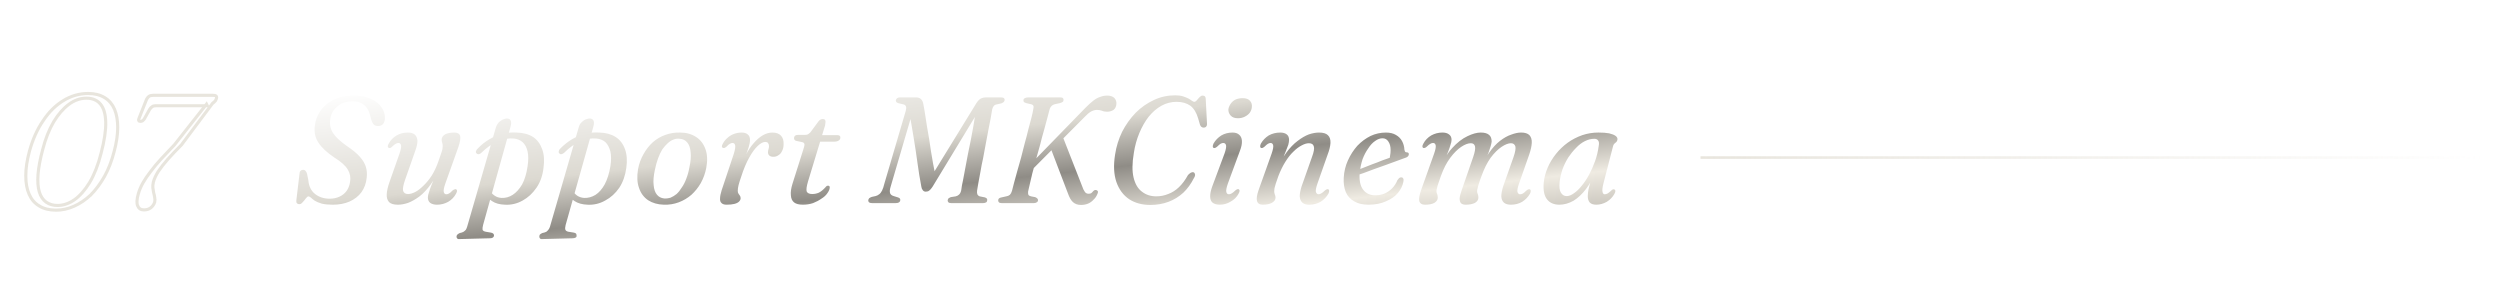
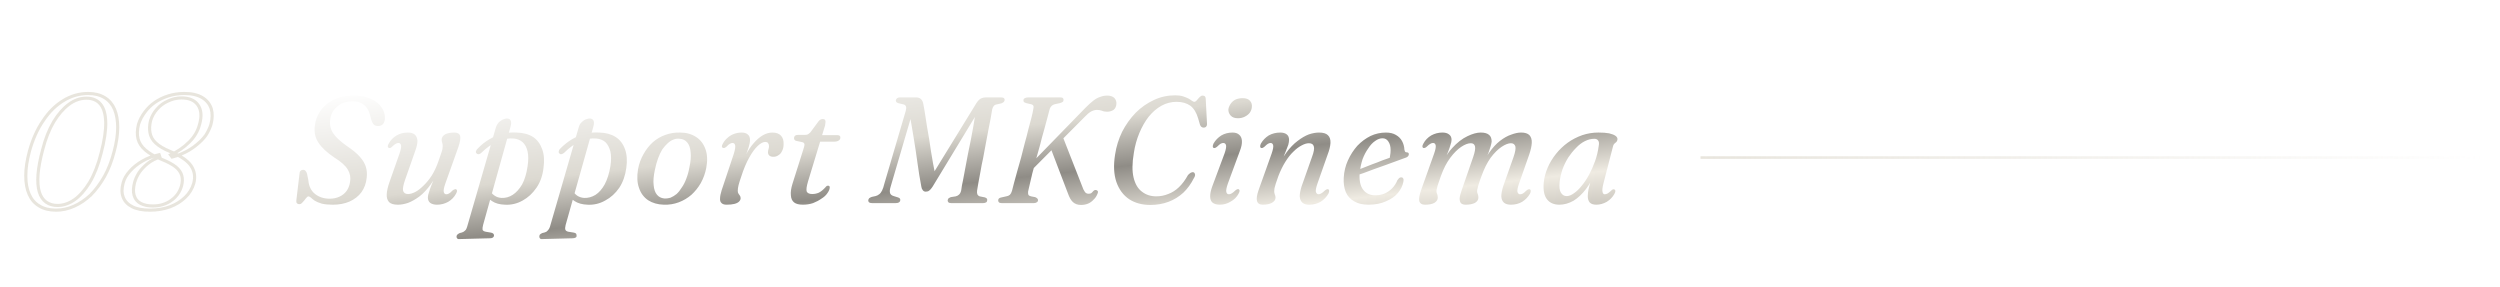
<svg xmlns="http://www.w3.org/2000/svg" viewBox="0 0 960 110" width="960" height="110" role="img" aria-label="Support MKCinema">
  <style>.ln{transform-box:fill-box;transform-origin:left;animation:ln 2.4s cubic-bezier(.2,.7,.2,1) both}@keyframes ln{from{transform:scaleX(0)}to{transform:none}}@media (prefers-reduced-motion: reduce){*{animation:none!important}}</style>
  <defs>
    <linearGradient id="p" x1="0" y1="0" x2="1" y2="1">
      <stop offset="0" stop-color="#ffffff" />
      <stop offset=".38" stop-color="#dcd9d1" />
      <stop offset=".56" stop-color="#8f8c86" />
      <stop offset=".76" stop-color="#efebe2" />
      <stop offset="1" stop-color="#a9a59d" />
    </linearGradient>
    <linearGradient id="l" x1="0" y1="0" x2="1" y2="0">
      <stop offset="0" stop-color="#d9d4c7" stop-opacity=".6" />
      <stop offset="1" stop-color="#d9d4c7" stop-opacity="0" />
    </linearGradient>
  </defs>
-   <path d="M33.9 35.9Q37.6 35.9 40.2 37.5Q42.7 39 44 42Q45.2 44.9 45.2 49Q45.2 53.1 43.8 58.3Q42.4 63.7 40.1 67.8Q37.7 72 34.8 74.9Q31.8 77.7 28.4 79.2Q25.1 80.7 21.5 80.7Q17.7 80.7 15.1 79.1Q12.5 77.6 11.2 74.6Q9.9 71.7 9.9 67.5Q9.9 63.3 11.3 58.1Q13.2 51.2 16.6 46.3Q19.9 41.3 24.4 38.6Q28.8 35.9 33.9 35.9ZM38.8 58.9Q40.7 51.7 40.6 47Q40.5 42.3 38.6 40Q36.7 37.7 33.2 37.7Q29.6 37.7 26.4 40.1Q23.2 42.5 20.6 46.8Q18 51.2 16.4 57.4Q14.9 63 14.6 67Q14.3 71.1 15.1 73.7Q15.9 76.3 17.7 77.6Q19.5 78.9 22.1 78.9Q25.4 78.9 28.6 76.7Q31.7 74.5 34.4 70.1Q37.1 65.6 38.8 58.9ZM79.3 40 79.6 40.6H59.8Q58.9 40.6 58.4 41Q57.9 41.3 57.4 42.1L55.4 45.7Q55.1 46.1 54.7 46.4Q54.4 46.6 53.9 46.6Q53.4 46.6 53.3 46.3Q53.1 46 53.4 45.4L56.3 38.1Q56.7 37.4 57.2 37Q57.8 36.6 58.8 36.6H81.7Q82.7 36.6 83 36.9Q83.3 37.3 83.1 37.8Q83 38.2 82.7 38.7Q82.4 39.1 81.6 39.7L69.7 55.6Q66.6 58.7 64.4 61.2Q62.2 63.7 60.8 65.8Q59.4 68 58.9 69.9Q58.6 71.1 58.7 72.1Q58.8 73.1 59 74Q59.3 75 59.4 75.8Q59.6 76.7 59.4 77.6Q59 78.9 57.9 79.8Q56.8 80.6 55.3 80.6Q53.5 80.6 52.9 79.1Q52.2 77.6 53.1 74.5Q53.7 72.3 54.9 70.2Q56.1 68.1 57.9 65.8Q59.6 63.5 61.9 61Q64.2 58.5 67 55.6Z" fill="none" stroke="#d9d4c7" stroke-opacity=".6" stroke-width="1.2" />
+   <path d="M33.9 35.9Q37.6 35.9 40.2 37.5Q42.7 39 44 42Q45.2 44.9 45.2 49Q45.2 53.1 43.8 58.3Q42.4 63.7 40.1 67.8Q37.7 72 34.8 74.9Q31.8 77.7 28.4 79.2Q25.1 80.7 21.5 80.7Q17.7 80.7 15.1 79.1Q12.5 77.6 11.2 74.6Q9.9 71.7 9.9 67.5Q9.9 63.3 11.3 58.1Q13.2 51.2 16.6 46.3Q19.9 41.3 24.4 38.6Q28.8 35.9 33.9 35.9ZM38.8 58.9Q40.7 51.7 40.6 47Q40.5 42.3 38.6 40Q36.7 37.7 33.2 37.7Q29.6 37.7 26.4 40.1Q23.2 42.5 20.6 46.8Q18 51.2 16.4 57.4Q14.9 63 14.6 67Q14.3 71.1 15.1 73.7Q15.9 76.3 17.7 77.6Q19.5 78.9 22.1 78.9Q25.4 78.9 28.6 76.7Q31.7 74.5 34.4 70.1Q37.1 65.6 38.8 58.9ZM57.6 80.7Q53.3 80.7 50.8 79.4Q48.2 78.1 47.3 75.7Q46.4 73.4 47.3 70.2Q47.9 67.9 49.8 65.8Q51.7 63.6 54.6 61.9Q57.5 60.2 61.1 59.4L61.4 60.3Q58.7 61.2 56.7 62.8Q54.7 64.4 53.4 66.3Q52.2 68.2 51.7 70Q50.9 73 51.5 75Q52.1 77.1 54 78.1Q55.9 79.1 58.7 79.1Q62.7 79.1 65.7 77Q68.7 74.9 69.7 71.4Q70.3 69.2 69.8 67.4Q69.3 65.6 67.5 64.1Q65.6 62.6 62.1 61.2Q58.1 59.6 55.8 57.6Q53.6 55.7 53 53.3Q52.4 50.9 53.2 47.7Q54 45.2 55.6 43.1Q57.2 40.9 59.5 39.3Q61.8 37.7 64.7 36.8Q67.6 35.9 70.8 35.9Q75.1 35.9 77.7 37.5Q80.2 39 81.1 41.7Q81.9 44.4 81 47.8Q80.3 50 79 52Q77.6 53.9 75.6 55.5Q73.6 57.2 71.2 58.4Q68.8 59.6 66.1 60.3L65.5 59.5Q69.6 57.6 72.6 54.6Q75.6 51.7 76.6 47.9Q78 43.1 76 40.3Q74.1 37.6 69.7 37.6Q67 37.6 64.5 38.8Q62 39.9 60.3 41.9Q58.5 43.9 57.8 46.4Q57.2 48.9 57.6 51Q58 53.2 59.8 54.9Q61.7 56.7 65.4 58.2Q71.4 60.7 73.4 63.7Q75.4 66.7 74.4 70.4Q73.5 73.5 71.1 75.8Q68.7 78.1 65.3 79.4Q61.8 80.7 57.6 80.7Z" fill="none" stroke="#d9d4c7" stroke-opacity=".6" stroke-width="1.2" />
  <path d="M127.8 78.6Q125.3 78.6 123.6 78.2Q121.9 77.7 120.9 77.1Q119.9 76.4 119.4 75.9Q118.8 75.4 118.4 75.4Q118.1 75.4 117.7 75.9Q117.3 76.3 116.9 76.9Q116.4 77.5 115.9 78Q115.5 78.4 115 78.4Q114.3 78.4 114 78Q113.7 77.7 113.8 76.9L115 66.8Q115 66 115.4 65.6Q115.8 65.2 116.4 65.2Q117 65.2 117.3 65.6Q117.7 66 117.9 66.7L118.4 69.2Q118.7 72.7 121 74.5Q123.3 76.3 126.6 76.3Q128.7 76.3 130.4 75.5Q132.1 74.7 133.1 73.3Q134.1 71.9 134.4 70Q134.9 67.4 133.6 65.2Q132.3 62.9 128.4 60.5Q124.1 57.6 122.3 54.8Q120.4 52 120.9 48.3Q121.2 45.3 123 42.6Q124.8 40 128.1 38.3Q131.3 36.7 135.9 36.7Q139.8 36.7 142.5 38Q145.2 39.2 146.5 41.2Q147.9 43.2 147.8 45.4Q147.8 46.7 147.1 47.6Q146.4 48.4 145.2 48.4Q144.2 48.4 143.6 47.9Q143 47.3 142.6 46.1L142.1 44.2Q141.4 41.5 139.7 40.2Q138 38.9 135.5 38.9Q133 38.9 131.1 39.8Q129.3 40.8 128.1 42.4Q127 44 126.8 45.9Q126.4 48.8 127.9 51.1Q129.3 53.3 133.1 56Q136.4 58.2 138.1 60.1Q139.9 62.1 140.5 64.1Q141.1 66.1 140.8 68.3Q140.5 71.4 138.8 73.8Q137.1 76.1 134.2 77.4Q131.4 78.6 127.8 78.6ZM175.2 72.7Q175.5 72.9 175.5 73.3Q175.5 73.7 175.1 74.4Q174.1 76.3 172.1 77.5Q170.1 78.6 167.8 78.6Q166.2 78.6 165.2 77.9Q164.3 77.2 164.3 75.8Q164.3 75 164.7 73.9Q165 72.8 165.6 71.3Q166.2 69.7 167.1 67.6Q168 65.5 169.1 62.6L169.2 63.8Q167.5 68 165.4 70.8Q163.3 73.7 161.1 75.4Q158.8 77.1 156.7 77.9Q154.6 78.6 152.8 78.6Q150.4 78.6 149.4 77.6Q148.4 76.5 148.5 74.6Q148.6 72.7 149.5 70.1L153.4 59Q154.2 56.7 154 55.8Q153.8 54.9 153 54.9Q152.5 54.9 152 55.2Q151.4 55.5 150.7 56.2Q150.2 56.7 149.9 56.8Q149.6 56.9 149.3 56.8Q148.9 56.6 148.9 56.2Q148.9 55.7 149.3 55.1Q150.3 53.2 152.3 52Q154.2 50.9 156.6 50.9Q158.4 50.9 159.3 51.7Q160.2 52.5 160.3 54.1Q160.3 55.6 159.5 57.8L155.5 69.2Q154.5 72.1 154.8 73.3Q155.2 74.5 156.7 74.5Q157.9 74.5 159.5 73.7Q161 72.9 162.6 71.3Q164.3 69.7 165.8 67.4Q167.3 65 168.4 61.8Q169 60 169.4 58.9Q169.8 57.8 169.9 57.2Q170 56.6 170 56.1Q170 55.4 169.8 54.8Q169.6 54.3 169.6 53.6Q169.6 52.4 170.9 51.6Q172.2 50.9 174.5 50.9Q176.3 50.9 176.7 52.2Q177 53.6 176 56.5L171 70.5Q170.2 72.8 170.4 73.7Q170.6 74.6 171.4 74.6Q171.9 74.6 172.4 74.3Q173 74 173.7 73.2Q174.2 72.8 174.6 72.7Q174.9 72.5 175.2 72.7ZM196 48.8 185.5 86.4Q185.2 87.6 185.3 88.2Q185.5 88.8 186.6 89L188.4 89.3Q189.1 89.4 189.4 89.7Q189.7 90 189.7 90.4Q189.7 90.9 189.3 91.2Q188.9 91.5 188.2 91.5L176.5 91.8Q175.9 91.9 175.6 91.6Q175.3 91.3 175.3 90.9Q175.3 90.4 175.6 90.1Q175.9 89.8 176.5 89.5Q177.5 89.3 178 89Q178.6 88.6 178.9 88.2Q179.2 87.7 179.4 87L190.4 49Q190.6 48.3 191 47.7Q191.3 47.2 191.7 46.8Q192.2 46.4 192.7 46.1Q193.2 45.8 193.7 45.7Q194.2 45.5 194.6 45.5Q195.8 45.5 196.1 46.3Q196.5 47.1 196 48.8ZM184.8 58.7Q184.4 59.1 183.9 59.2Q183.4 59.3 183 58.9Q182.6 58.6 182.8 58Q183 57.4 183.6 56.9Q185.5 54.9 187.9 53.5Q190.2 52.1 192.9 51.4Q195.5 50.7 198.4 50.9Q202.2 51 204.7 52.6Q207.1 54.2 208.2 57.3Q209.3 60.3 208.7 64.5Q208.2 68.9 206 72.1Q203.8 75.3 200.7 77Q197.5 78.8 193.9 78.6Q190.8 78.5 188.9 77.2Q186.9 76 186.2 73.8L188 72.9Q188.7 74.3 189.9 75.1Q191 75.9 192.6 76Q194.9 76.1 196.9 74.8Q198.9 73.5 200.5 70.8Q202 68 202.6 63.8Q203.1 60.5 202.6 58.2Q202.1 55.9 200.7 54.6Q199.3 53.4 197.4 53.2Q194.4 52.9 191.2 54.2Q188.1 55.5 184.8 58.7ZM227.8 48.8 217.2 86.4Q216.9 87.6 217.1 88.2Q217.3 88.8 218.3 89L220.2 89.3Q220.9 89.4 221.2 89.7Q221.4 90 221.4 90.4Q221.5 90.9 221.1 91.2Q220.6 91.5 219.9 91.5L208.3 91.8Q207.7 91.9 207.4 91.6Q207.1 91.3 207.1 90.9Q207.1 90.4 207.3 90.1Q207.6 89.8 208.2 89.5Q209.2 89.3 209.8 89Q210.3 88.6 210.6 88.2Q211 87.7 211.2 87L222.2 49Q222.4 48.3 222.7 47.7Q223 47.2 223.5 46.8Q223.9 46.4 224.4 46.1Q224.9 45.8 225.4 45.7Q225.9 45.5 226.4 45.5Q227.5 45.5 227.9 46.3Q228.3 47.1 227.8 48.8ZM216.6 58.7Q216.1 59.1 215.6 59.2Q215.1 59.3 214.8 58.9Q214.4 58.6 214.6 58Q214.7 57.4 215.3 56.9Q217.3 54.9 219.6 53.5Q222 52.1 224.6 51.4Q227.3 50.7 230.2 50.9Q233.9 51 236.4 52.6Q238.9 54.2 240 57.3Q241.1 60.3 240.5 64.5Q239.9 68.9 237.8 72.1Q235.6 75.3 232.4 77Q229.2 78.8 225.6 78.6Q222.6 78.5 220.6 77.2Q218.7 76 217.9 73.8L219.7 72.9Q220.5 74.3 221.6 75.1Q222.8 75.9 224.3 76Q226.6 76.1 228.7 74.8Q230.7 73.5 232.2 70.8Q233.7 68 234.4 63.8Q234.9 60.5 234.4 58.2Q233.8 55.9 232.5 54.6Q231.1 53.4 229.1 53.2Q226.1 52.9 223 54.2Q219.8 55.5 216.6 58.7ZM261.2 50.9Q264.7 50.9 267.3 52.6Q269.8 54.2 270.9 57.3Q272 60.3 271.2 64.5Q270.6 67.6 269.1 70.3Q267.6 72.9 265.5 74.8Q263.3 76.7 260.6 77.7Q257.9 78.7 254.9 78.6Q251.4 78.5 248.9 76.9Q246.4 75.2 245.4 72.2Q244.3 69.2 245 65Q245.6 61.8 247.1 59.2Q248.6 56.5 250.7 54.6Q252.9 52.7 255.5 51.8Q258.2 50.8 261.2 50.9ZM255 76.2Q256.2 76.3 257.5 75.9Q258.7 75.4 259.8 74.5Q260.9 73.5 261.8 72Q262.8 70.6 263.5 68.7Q264.3 66.7 264.7 64.4Q265.5 60.8 265.2 58.4Q265 56 263.9 54.7Q262.8 53.4 261.1 53.3Q259.8 53.1 258.6 53.6Q257.5 54 256.4 55Q255.3 56 254.3 57.4Q253.4 58.9 252.7 60.8Q252 62.7 251.5 65.1Q250.7 68.7 251 71.1Q251.2 73.5 252.3 74.8Q253.3 76 255 76.2ZM277.6 56.8Q277.2 56.6 277.2 56.2Q277.2 55.8 277.6 55.1Q278.3 53.8 279.4 52.9Q280.5 51.9 281.9 51.4Q283.3 50.9 284.8 50.9Q286.3 50.9 287.1 51.6Q288 52.3 288 53.7Q288 54.9 287.5 56.5Q287 58.1 286.3 59.9Q285.6 61.6 285 63.2Q284.5 64.8 284.4 65.9L283.9 65.9Q284.9 62.5 286.3 59.7Q287.7 56.9 289.4 55Q291.1 53 293 51.9Q294.8 50.9 296.6 50.9Q298.8 50.9 299.9 52.1Q301 53.3 300.9 55.4Q300.9 56.9 300.3 58Q299.8 59.1 298.9 59.6Q298.1 60.2 297 60.2Q295.9 60.2 295.4 59.7Q294.9 59.2 294.9 58.5Q294.9 57.9 295.1 57.3Q295.3 56.7 295.3 56.1Q295.3 55.4 294.9 54.9Q294.6 54.5 293.9 54.5Q292.6 54.5 291 56Q289.3 57.6 287.7 60.5Q286 63.5 284.6 67.9Q283.9 69.9 283.6 71.1Q283.3 72.3 283.3 73.3Q283.3 74 283.6 74.4Q283.9 74.8 284.1 75.1Q284.4 75.5 284.4 76.1Q284.4 76.8 283.8 77.4Q283.2 78 282 78.3Q280.8 78.6 279 78.6Q277.7 78.6 277.1 78Q276.4 77.4 276.5 76.2Q276.5 75 277.1 73.1L281.8 59Q282.5 56.7 282.3 55.8Q282.1 54.9 281.3 54.9Q280.8 54.9 280.3 55.2Q279.7 55.5 279 56.3Q278.5 56.7 278.2 56.8Q277.9 56.9 277.6 56.8ZM308.1 54.6 305.8 54.1Q305.3 54 305.1 53.7Q304.9 53.4 304.9 53Q304.9 52.5 305.3 52.1Q305.7 51.8 306.4 51.8H309Q309.7 51.8 310.2 51.6Q310.7 51.3 311.2 50.8L314.3 46.6Q314.7 46.1 315.1 45.9Q315.5 45.7 316 45.7Q316.5 45.7 316.8 46Q317 46.3 317 46.8Q317 47.1 316.9 47.6Q316.9 48.2 316.6 48.9L310.3 69.6Q309.4 72.6 309.8 73.6Q310.3 74.5 311.9 74.5Q313.2 74.5 314.4 74Q315.6 73.4 316.9 72Q317.2 71.6 317.5 71.4Q317.7 71.3 318 71.3Q318.3 71.3 318.5 71.5Q318.7 71.8 318.6 72.2Q318.5 73.1 317.7 74.2Q316.9 75.4 315.4 76.3Q314 77.3 312.2 78Q310.4 78.6 308.3 78.6Q306 78.6 304.9 77.7Q303.8 76.8 303.7 75Q303.5 73.2 304.3 70.6L308.5 57.3Q309 55.9 308.9 55.3Q308.7 54.7 308.1 54.6ZM313 54.4 313.8 51.9H321.6Q322.7 51.9 322.7 52.8Q322.7 53.6 322 54Q321.4 54.4 320.2 54.4ZM359.2 67.4 357 68.8 375 39.5Q375.8 38.3 376.7 37.8Q377.6 37.4 378.5 37.4H384.4Q385.2 37.4 385.5 37.7Q385.8 37.9 385.8 38.4Q385.7 38.9 385.4 39.2Q385 39.5 384.5 39.7L382.7 40.1Q382 40.2 381.6 40.7Q381.2 41.2 381 42Q380.8 43.4 380.4 45.5Q380 47.6 379.5 50.1Q379 52.7 378.5 55.4Q378 58.1 377.5 60.8Q376.9 63.4 376.5 65.9Q376.1 68.3 375.7 70.2Q375.4 72.1 375.2 73.2Q375.1 74.1 375.3 74.6Q375.6 75.2 376.2 75.4L378.2 75.8Q378.7 76 378.9 76.2Q379.1 76.4 379.1 76.8Q379.1 77.4 378.7 77.7Q378.2 78 377.5 78H365.3Q364.5 78 364.2 77.7Q363.9 77.4 363.9 76.9Q364 76.4 364.3 76.1Q364.7 75.9 365.1 75.7L367 75.4Q367.8 75.2 368.3 74.7Q368.9 74.1 369.1 73.1Q369.3 71.4 369.8 69.2Q370.2 67 370.7 64.4Q371.2 61.8 371.7 59.1Q372.3 56.4 372.8 53.7Q373.3 50.9 373.8 48.3Q374.2 45.7 374.6 43.4L375.4 43.2L358.1 71.7Q357.4 72.8 356.8 73.2Q356.3 73.6 355.5 73.6Q354.8 73.6 354.4 73.1Q353.9 72.5 353.8 71.7Q353.4 69.6 353 67.2Q352.7 64.9 352.3 62.5Q351.9 60 351.6 57.6Q351.2 55.1 350.8 52.6Q350.4 50.2 350 47.8Q349.6 45.5 349.2 43.3L350.4 43.1L342 71.7Q341.5 73.3 341.8 74.2Q342.1 75 343.2 75.3L344.8 75.8Q345.8 76.1 345.7 76.8Q345.7 77.4 345.2 77.7Q344.8 78 343.9 78H334.9Q334.1 78 333.7 77.7Q333.4 77.4 333.4 76.9Q333.5 76.4 333.8 76.1Q334.2 75.8 334.8 75.6L336.2 75.3Q337 75.1 337.6 74.6Q338.2 74.2 338.7 73.2Q339.2 72.2 339.6 70.5L347.8 42.6Q348.1 41.5 347.9 40.9Q347.7 40.3 347 40.1L344.9 39.6Q344.4 39.4 344.2 39.2Q344 38.9 344 38.5Q344.1 38 344.5 37.7Q344.9 37.4 345.6 37.4H351.8Q352.9 37.4 353.6 38Q354.4 38.7 354.6 40.2Q355 42.2 355.3 44.3Q355.7 46.5 356 48.8Q356.4 51 356.8 53.4Q357.1 55.7 357.5 58.1Q357.9 60.4 358.3 62.8Q358.8 65.1 359.2 67.4ZM394.8 73.5Q394.7 74.3 394.9 74.8Q395.1 75.2 395.9 75.4L397.5 75.7Q398 75.9 398.3 76.2Q398.6 76.4 398.6 76.9Q398.6 77.4 398.1 77.7Q397.7 78 397 78H384.7Q383.9 78 383.6 77.7Q383.3 77.4 383.3 77Q383.3 76.5 383.6 76.2Q384 75.9 384.6 75.8L386.4 75.4Q387.2 75.3 387.8 74.8Q388.3 74.3 388.6 73.3Q388.9 72.2 389.4 70.2Q389.9 68.3 390.6 65.8Q391.3 63.3 392.1 60.5Q392.8 57.8 393.5 55Q394.3 52.2 394.9 49.6Q395.6 47.1 396.1 45.1Q396.6 43.1 396.8 41.8Q397 41 396.8 40.6Q396.5 40.1 395.8 40L394.1 39.6Q393.5 39.4 393.2 39.2Q393 38.9 393 38.5Q393 38 393.5 37.7Q394 37.4 394.9 37.4H407.1Q407.8 37.4 408.1 37.6Q408.4 37.9 408.4 38.3Q408.4 38.9 408.1 39.1Q407.7 39.4 407 39.6L405.1 40Q404.3 40.2 403.9 40.6Q403.4 41 403.1 41.8Q402.8 43.1 402.2 45.2Q401.6 47.4 400.9 50Q400.1 52.7 399.4 55.6Q398.6 58.5 397.8 61.3Q397.1 64.2 396.4 66.6Q395.8 69.1 395.4 70.9Q395 72.7 394.8 73.5ZM403.3 56.5 408.1 52.5 415.5 71.4Q416 72.9 416.6 73.7Q417.1 74.4 418 74.4Q418.6 74.4 419 74.2Q419.4 73.9 419.8 73.4Q420.4 72.8 421 73Q421.4 73.1 421.6 73.5Q421.7 73.9 421.4 74.5Q420.9 75.8 419.9 76.7Q419 77.7 417.8 78.2Q416.6 78.7 415.1 78.7Q413.2 78.7 412 77.6Q410.9 76.6 410.1 74.3ZM395.6 65.9 395 63.8 416.9 41.3Q418.6 39.6 419.9 38.6Q421.2 37.6 422.5 37.2Q423.8 36.7 425.2 36.7Q426.9 36.7 427.9 37.6Q428.8 38.6 428.7 39.9Q428.6 41.4 427.6 42.2Q426.5 42.9 425.1 42.9Q423.9 42.9 423.1 42.5Q422.2 42.2 421.2 42.2Q420.2 42.2 419 42.8Q417.8 43.5 416.5 44.9ZM458.4 66.2Q458.8 66.4 458.9 67Q459 67.6 458.4 68.5Q456.8 71.7 454.4 74Q451.9 76.3 448.7 77.5Q445.5 78.7 441.7 78.7Q437 78.7 433.6 76.5Q430.2 74.2 428.7 69.9Q427.2 65.5 428.2 59.3Q428.9 54.7 430.9 50.6Q433 46.5 436.1 43.3Q439.2 40.2 443.1 38.4Q446.9 36.6 451.3 36.6Q453 36.6 454.3 37Q455.5 37.4 456.3 37.8Q457.2 38.3 457.7 38.7Q458.3 39.1 458.6 39.1Q459 39.1 459.4 38.7Q459.7 38.3 460.1 37.9Q460.5 37.4 460.9 37.1Q461.3 36.7 461.7 36.7Q462.3 36.7 462.7 37Q463 37.4 463 38L463.5 47.7Q463.5 48.3 463.1 48.7Q462.8 49 462.2 49Q461.2 49 460.8 47.9L460.1 45.5Q459.1 42.1 457.1 40.6Q455 39.1 451.8 39.1Q448.7 39.1 446 40.6Q443.3 42.1 441.1 44.8Q439 47.5 437.5 51.1Q436 54.7 435.4 58.7Q434.4 64.5 435.3 68.2Q436.2 71.9 438.5 73.6Q440.8 75.4 444 75.4Q446.4 75.4 448.6 74.5Q450.8 73.7 452.7 71.9Q454.6 70.1 456.2 67.2Q456.8 66.6 457.3 66.3Q457.9 66 458.4 66.2ZM471.5 70.5Q470.7 72.8 470.9 73.7Q471.1 74.6 471.9 74.6Q472.4 74.6 472.9 74.3Q473.5 74 474.3 73.2Q474.7 72.8 475.1 72.7Q475.4 72.5 475.7 72.7Q476 72.9 476 73.3Q476 73.7 475.6 74.4Q474.6 76.3 472.6 77.4Q470.7 78.6 468.4 78.6Q466.6 78.6 465.6 77.8Q464.7 77 464.7 75.4Q464.7 73.8 465.5 71.6L470.2 59Q471 56.7 470.8 55.8Q470.6 54.9 469.7 54.9Q469.3 54.9 468.7 55.2Q468.2 55.5 467.4 56.3Q466.9 56.7 466.6 56.8Q466.3 56.9 466 56.8Q465.7 56.6 465.7 56.2Q465.7 55.8 466 55.1Q467.1 53.2 469 52Q470.9 50.9 473.3 50.9Q474.9 50.9 475.8 51.7Q476.8 52.5 476.9 54.1Q477 55.7 476.1 58ZM475.4 45.4Q473.5 45.4 472.6 44.4Q471.6 43.3 471.7 41.9Q471.9 40.8 472.6 39.8Q473.3 38.8 474.5 38.2Q475.7 37.7 477.2 37.7Q479.1 37.7 480 38.7Q480.9 39.7 480.7 41.2Q480.6 42.3 479.9 43.3Q479.2 44.2 478 44.8Q476.8 45.4 475.4 45.4ZM484.2 56.8Q483.9 56.6 483.9 56.2Q483.9 55.7 484.2 55.1Q485.3 53.2 487.2 52Q489.2 50.9 491.6 50.9Q493.2 50.9 494.1 51.6Q495 52.3 495 53.7Q495 54.5 494.7 55.6Q494.3 56.7 493.7 58.2Q493.1 59.7 492.2 61.9Q491.3 64 490.3 66.9L490.2 65.7Q491.8 61.5 493.9 58.7Q496 55.8 498.3 54.1Q500.5 52.4 502.6 51.6Q504.7 50.9 506.5 50.9Q508.9 50.9 509.9 51.9Q511 52.9 510.9 54.9Q510.8 56.8 509.8 59.4L505.9 70.5Q505.1 72.8 505.3 73.7Q505.6 74.6 506.3 74.6Q506.8 74.6 507.3 74.3Q507.9 74 508.7 73.2Q509.2 72.8 509.5 72.7Q509.8 72.6 510.1 72.7Q510.4 72.9 510.4 73.3Q510.4 73.8 510.1 74.4Q509 76.3 507.1 77.5Q505.1 78.6 502.7 78.6Q501 78.6 500.1 77.8Q499.2 77 499.1 75.4Q499.1 73.9 499.8 71.6L503.8 60.3Q504.9 57.4 504.5 56.2Q504.2 55 502.6 55Q501.4 55 499.9 55.8Q498.3 56.6 496.7 58.2Q495.1 59.7 493.6 62.1Q492.1 64.5 490.9 67.6Q490.3 69.4 489.9 70.5Q489.6 71.6 489.4 72.3Q489.3 72.9 489.3 73.4Q489.3 74.1 489.5 74.6Q489.8 75.2 489.8 75.9Q489.8 77.1 488.4 77.9Q487.1 78.6 484.9 78.6Q483.1 78.6 482.7 77.2Q482.3 75.9 483.3 73L488.3 59Q489.1 56.7 488.9 55.8Q488.7 54.9 487.9 54.9Q487.5 54.9 486.9 55.2Q486.4 55.5 485.6 56.3Q485.1 56.7 484.8 56.8Q484.5 56.9 484.2 56.8ZM519.2 66Q519.2 66 520.3 65.6Q521.3 65.2 523.1 64.6Q524.8 63.9 526.9 63.1Q528.9 62.4 530.8 61.6Q532.7 60.9 534.2 60.4L533.5 61.3Q533.7 60.6 533.8 59.7Q534 58.8 534 57.6Q534 55.6 533.1 54.3Q532.3 53.1 530.9 53.1Q529.5 53.1 528.1 54.1Q526.6 55.1 525.4 57Q524.1 58.8 523.2 61.2Q522.4 63.7 522.1 66.5Q521.8 70.8 523.5 72.9Q525.1 75 528.1 75Q529.9 75 531.5 74.4Q533.2 73.7 534.5 72.4Q535.9 71 536.6 69.2Q537.1 68.5 537.4 68.3Q537.7 68.1 538.1 68.1Q538.6 68.1 538.8 68.5Q539.1 68.9 538.9 69.8Q538.5 72 536.8 74.1Q535.1 76.1 532.2 77.3Q529.4 78.6 525.5 78.6Q522.1 78.6 520 77.3Q517.8 76.1 516.8 73.8Q515.8 71.4 516 68.2Q516.2 64.7 517.6 61.6Q519 58.5 521.2 56Q523.5 53.6 526.3 52.2Q529.1 50.9 532.2 50.9Q534.5 50.9 536 51.8Q537.6 52.7 538.4 54.2Q539.2 55.7 539.3 57.5Q539.4 58 539.6 58.3Q539.8 58.5 540.2 58.5Q540.6 58.5 540.8 58.7Q541 58.9 541 59.2Q541 59.7 540.6 60.1Q540.2 60.5 539.1 60.8Q538 61.2 536.1 61.9Q534.2 62.6 532 63.4Q529.7 64.2 527.5 65Q525.3 65.8 523.5 66.5Q521.7 67.1 520.5 67.5Q519.4 67.9 519.4 67.9ZM561.3 73 565.7 60.3Q566.7 57.4 566.4 56.2Q566.1 55 564.8 55Q563.2 55 561.1 56.4Q559 57.8 556.9 60.6Q554.8 63.4 553.3 67.6Q552.7 69.4 552.3 70.5Q551.9 71.6 551.8 72.3Q551.6 72.9 551.6 73.4Q551.6 74.1 551.9 74.6Q552.1 75.2 552.1 75.9Q552.1 77.1 550.8 77.9Q549.5 78.6 547.2 78.6Q545.4 78.6 545 77.2Q544.7 75.9 545.7 73L550.7 59Q551.5 56.7 551.3 55.8Q551.1 54.9 550.3 54.9Q549.8 54.9 549.3 55.2Q548.7 55.5 547.9 56.3Q547.5 56.7 547.1 56.8Q546.8 56.9 546.5 56.8Q546.2 56.6 546.2 56.2Q546.2 55.8 546.6 55.1Q547.6 53.2 549.6 52Q551.6 50.9 553.9 50.9Q555.5 50.9 556.4 51.6Q557.4 52.3 557.4 53.7Q557.4 54.5 557 55.6Q556.7 56.7 556.1 58.2Q555.5 59.7 554.6 61.9Q553.7 64 552.6 66.9L552.5 65.7Q554.7 60.1 557.6 56.9Q560.5 53.7 563.5 52.3Q566.4 50.9 568.6 50.9Q570.8 50.9 571.8 51.8Q572.8 52.6 572.8 54.4Q572.7 55.2 572.4 56.2Q572.1 57.2 571.6 58.6Q571 60 570.2 62Q569.4 64 568.3 66.9L568.1 65.7Q569.7 61.6 571.8 58.7Q573.8 55.8 576 54.1Q578.2 52.4 580.3 51.7Q582.4 50.9 584.1 50.9Q586.3 50.9 587.3 51.9Q588.3 53 588.2 54.9Q588.1 56.8 587.2 59.4L583.3 70.5Q582.5 72.8 582.7 73.7Q583 74.6 583.7 74.6Q584.2 74.6 584.8 74.3Q585.3 74 586.1 73.2Q586.6 72.8 586.9 72.7Q587.2 72.6 587.5 72.7Q587.8 72.9 587.8 73.3Q587.8 73.8 587.5 74.4Q586.4 76.3 584.5 77.5Q582.6 78.6 580.2 78.6Q578.4 78.6 577.5 77.8Q576.6 77 576.5 75.4Q576.5 73.9 577.2 71.6L581.2 60.3Q582.2 57.4 581.9 56.2Q581.5 55 580.2 55Q578.7 55 576.6 56.4Q574.5 57.8 572.4 60.6Q570.4 63.4 568.9 67.6Q568.2 69.4 567.9 70.5Q567.5 71.6 567.4 72.3Q567.2 72.9 567.2 73.4Q567.2 74.1 567.5 74.6Q567.7 75.2 567.7 75.9Q567.7 77.1 566.4 77.9Q565 78.6 562.8 78.6Q561.6 78.6 561 78Q560.5 77.4 560.5 76.2Q560.6 74.9 561.3 73ZM615.7 70.5Q615.1 72.9 615.4 73.8Q615.6 74.6 616.2 74.6Q616.7 74.6 617.3 74.3Q617.8 74 618.6 73.3Q619 72.8 619.4 72.7Q619.7 72.6 620 72.8Q620.3 72.9 620.3 73.4Q620.3 73.8 619.9 74.5Q618.9 76.3 617 77.5Q615 78.6 613 78.6Q611.3 78.6 610.5 77.8Q609.7 76.9 609.7 75.3Q609.7 74.7 609.8 73.9Q609.9 73 610.2 71.8Q610.5 70.6 611 68.9Q611.5 67.1 612.3 64.5L612.9 65.4Q611.3 69.6 609 72.6Q606.8 75.5 604.2 77.1Q601.5 78.6 598.8 78.6Q595.7 78.6 594.1 76.6Q592.4 74.5 592.8 70.1Q593.1 67.2 594.3 64.4Q595.5 61.6 597.5 59.1Q599.4 56.7 602 54.8Q604.5 53 607.6 51.9Q610.6 50.9 613.8 50.9Q616.3 50.9 617.9 51.2Q619.6 51.6 620.4 52.2Q621.2 52.8 621.1 53.6Q621 54.2 620.7 54.5Q620.3 54.9 619.9 55.2Q619.5 55.6 619.4 56.2ZM598.9 69.8Q598.6 72.8 599.4 74Q600.2 75.3 601.6 75.3Q602.9 75.3 604.4 74.2Q605.9 73.2 607.4 71.3Q608.9 69.5 610.2 67.1Q611.5 64.7 612.5 61.9Q613.5 59.1 613.9 56.1Q614.2 54.6 613.7 54Q613.3 53.3 612.2 53.3Q610.4 53.3 608.6 54.2Q606.8 55.1 605.2 56.8Q603.6 58.4 602.2 60.5Q600.9 62.6 600 65Q599.2 67.4 598.9 69.8Z" fill="url(#p)" />
  <rect class="ln" x="653" y="60" width="301" height="1" fill="url(#l)" />
</svg>
